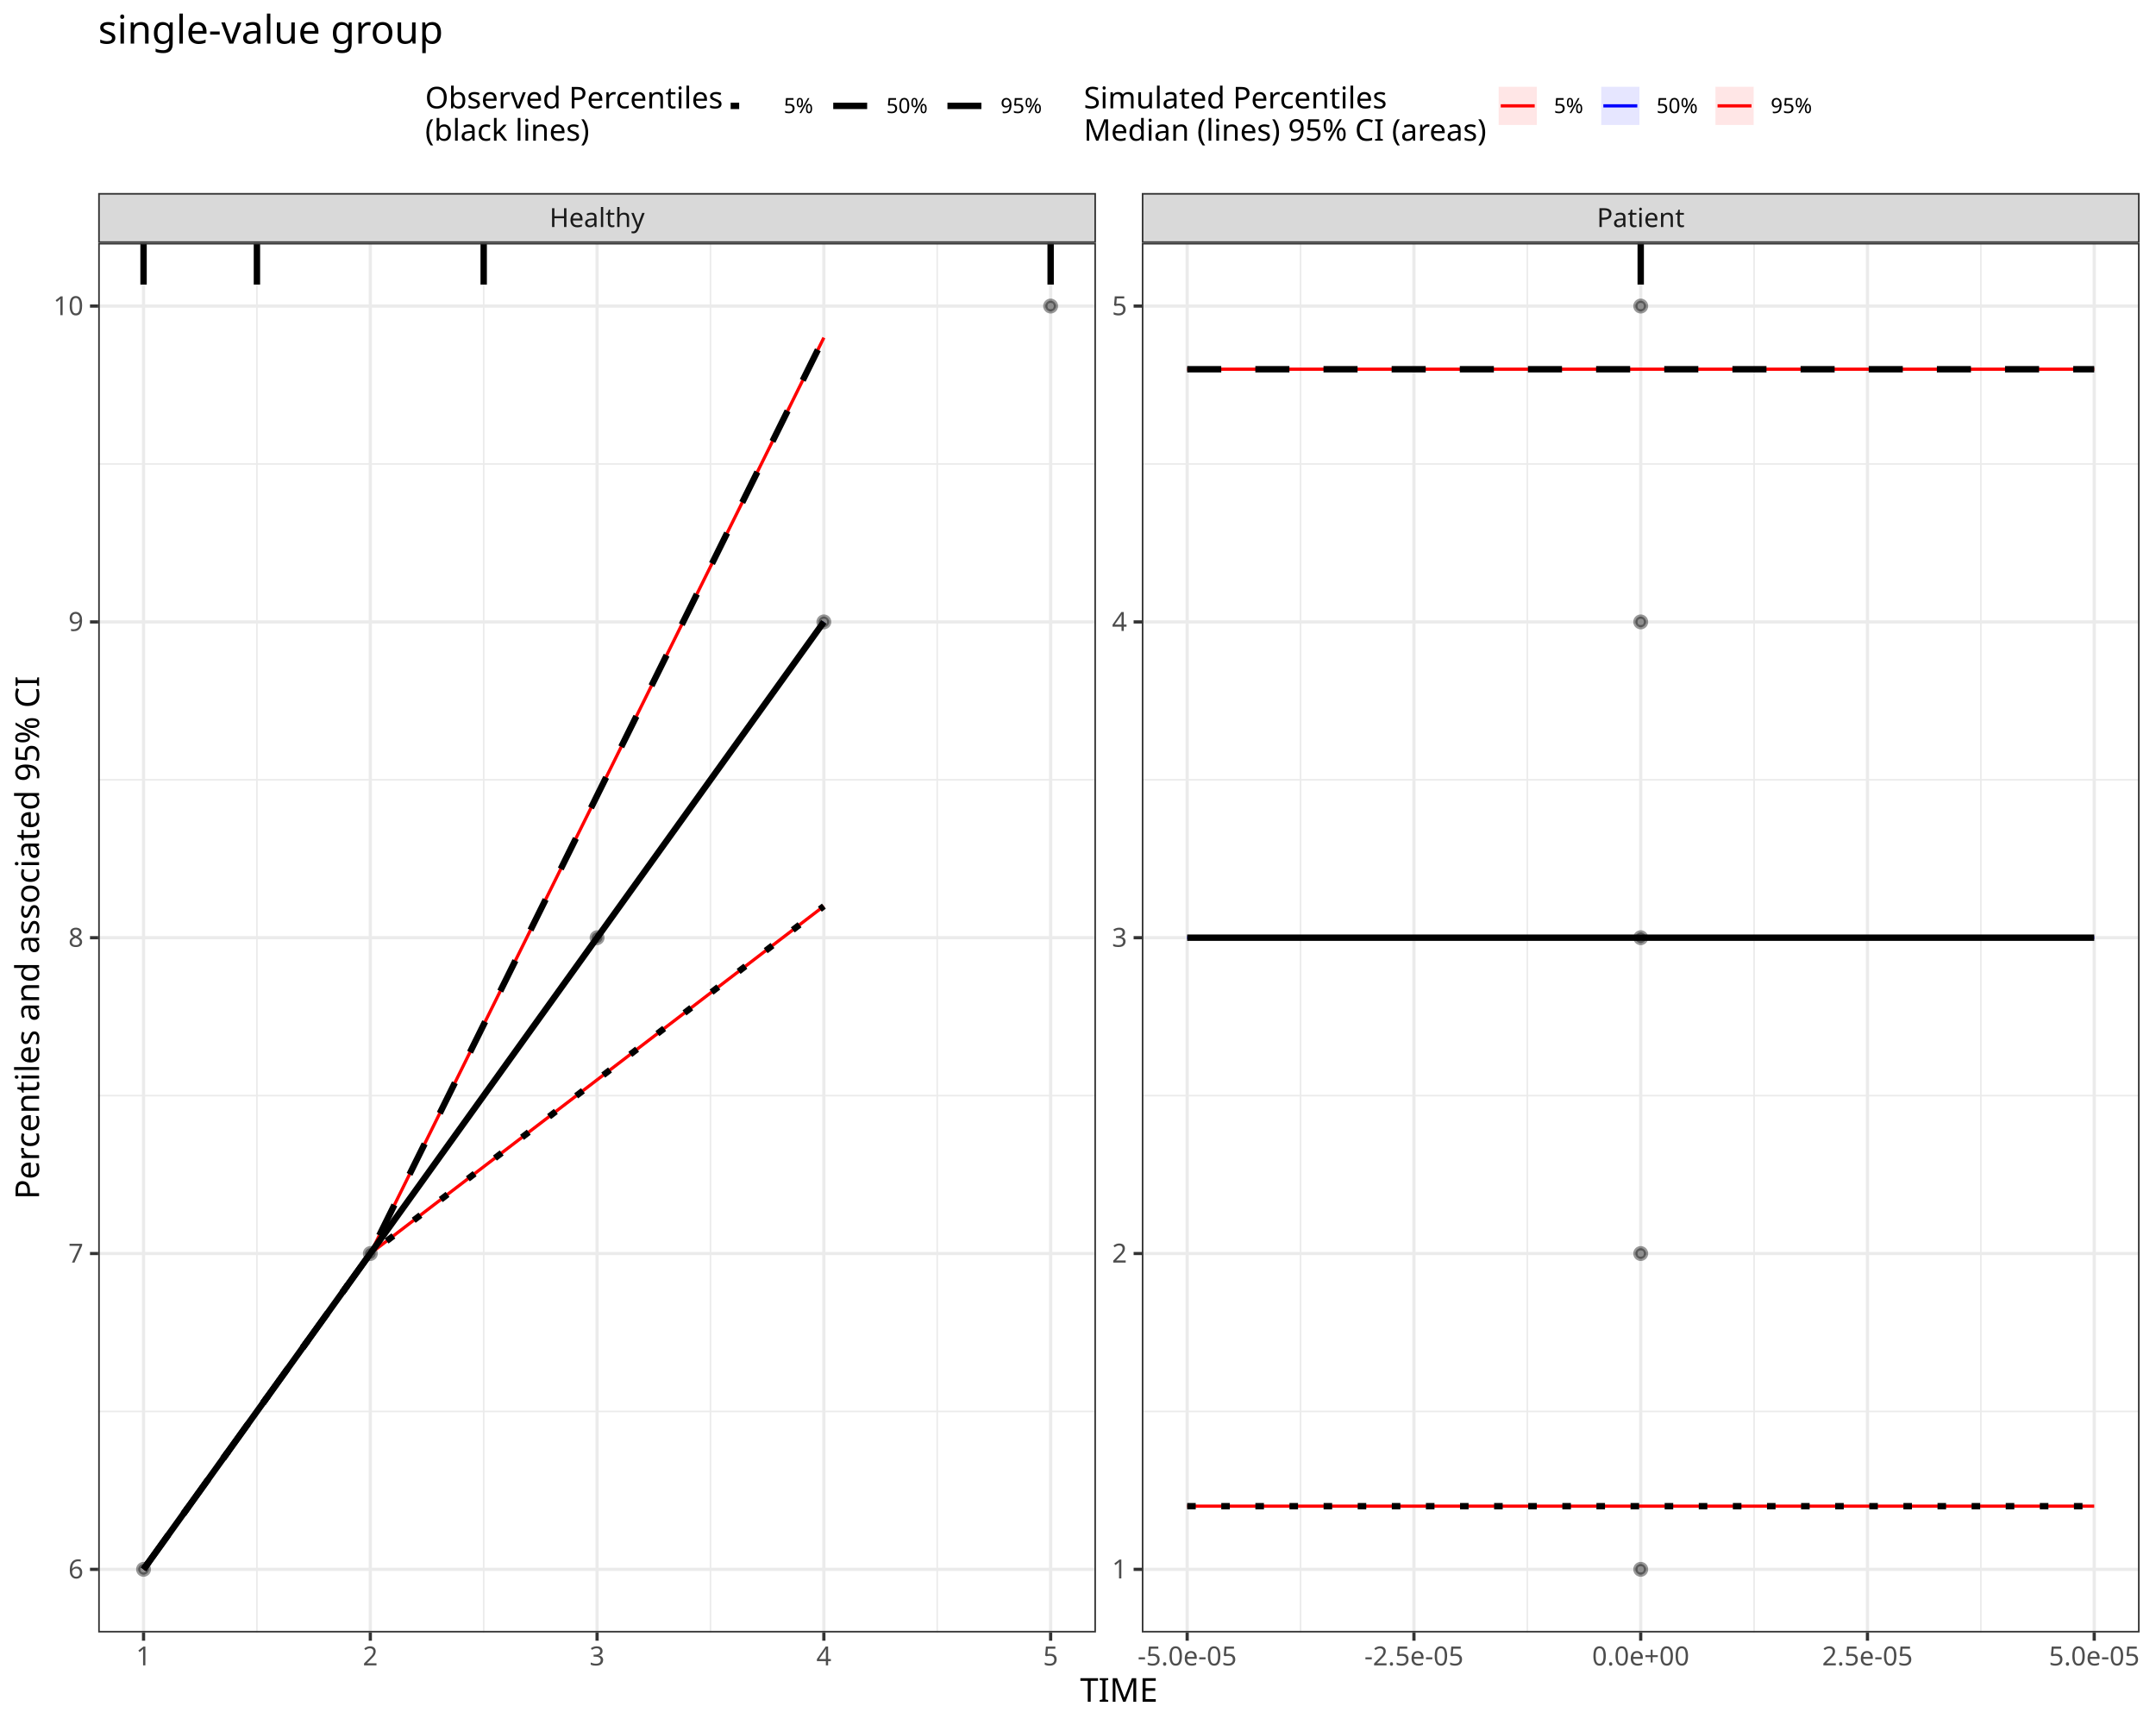
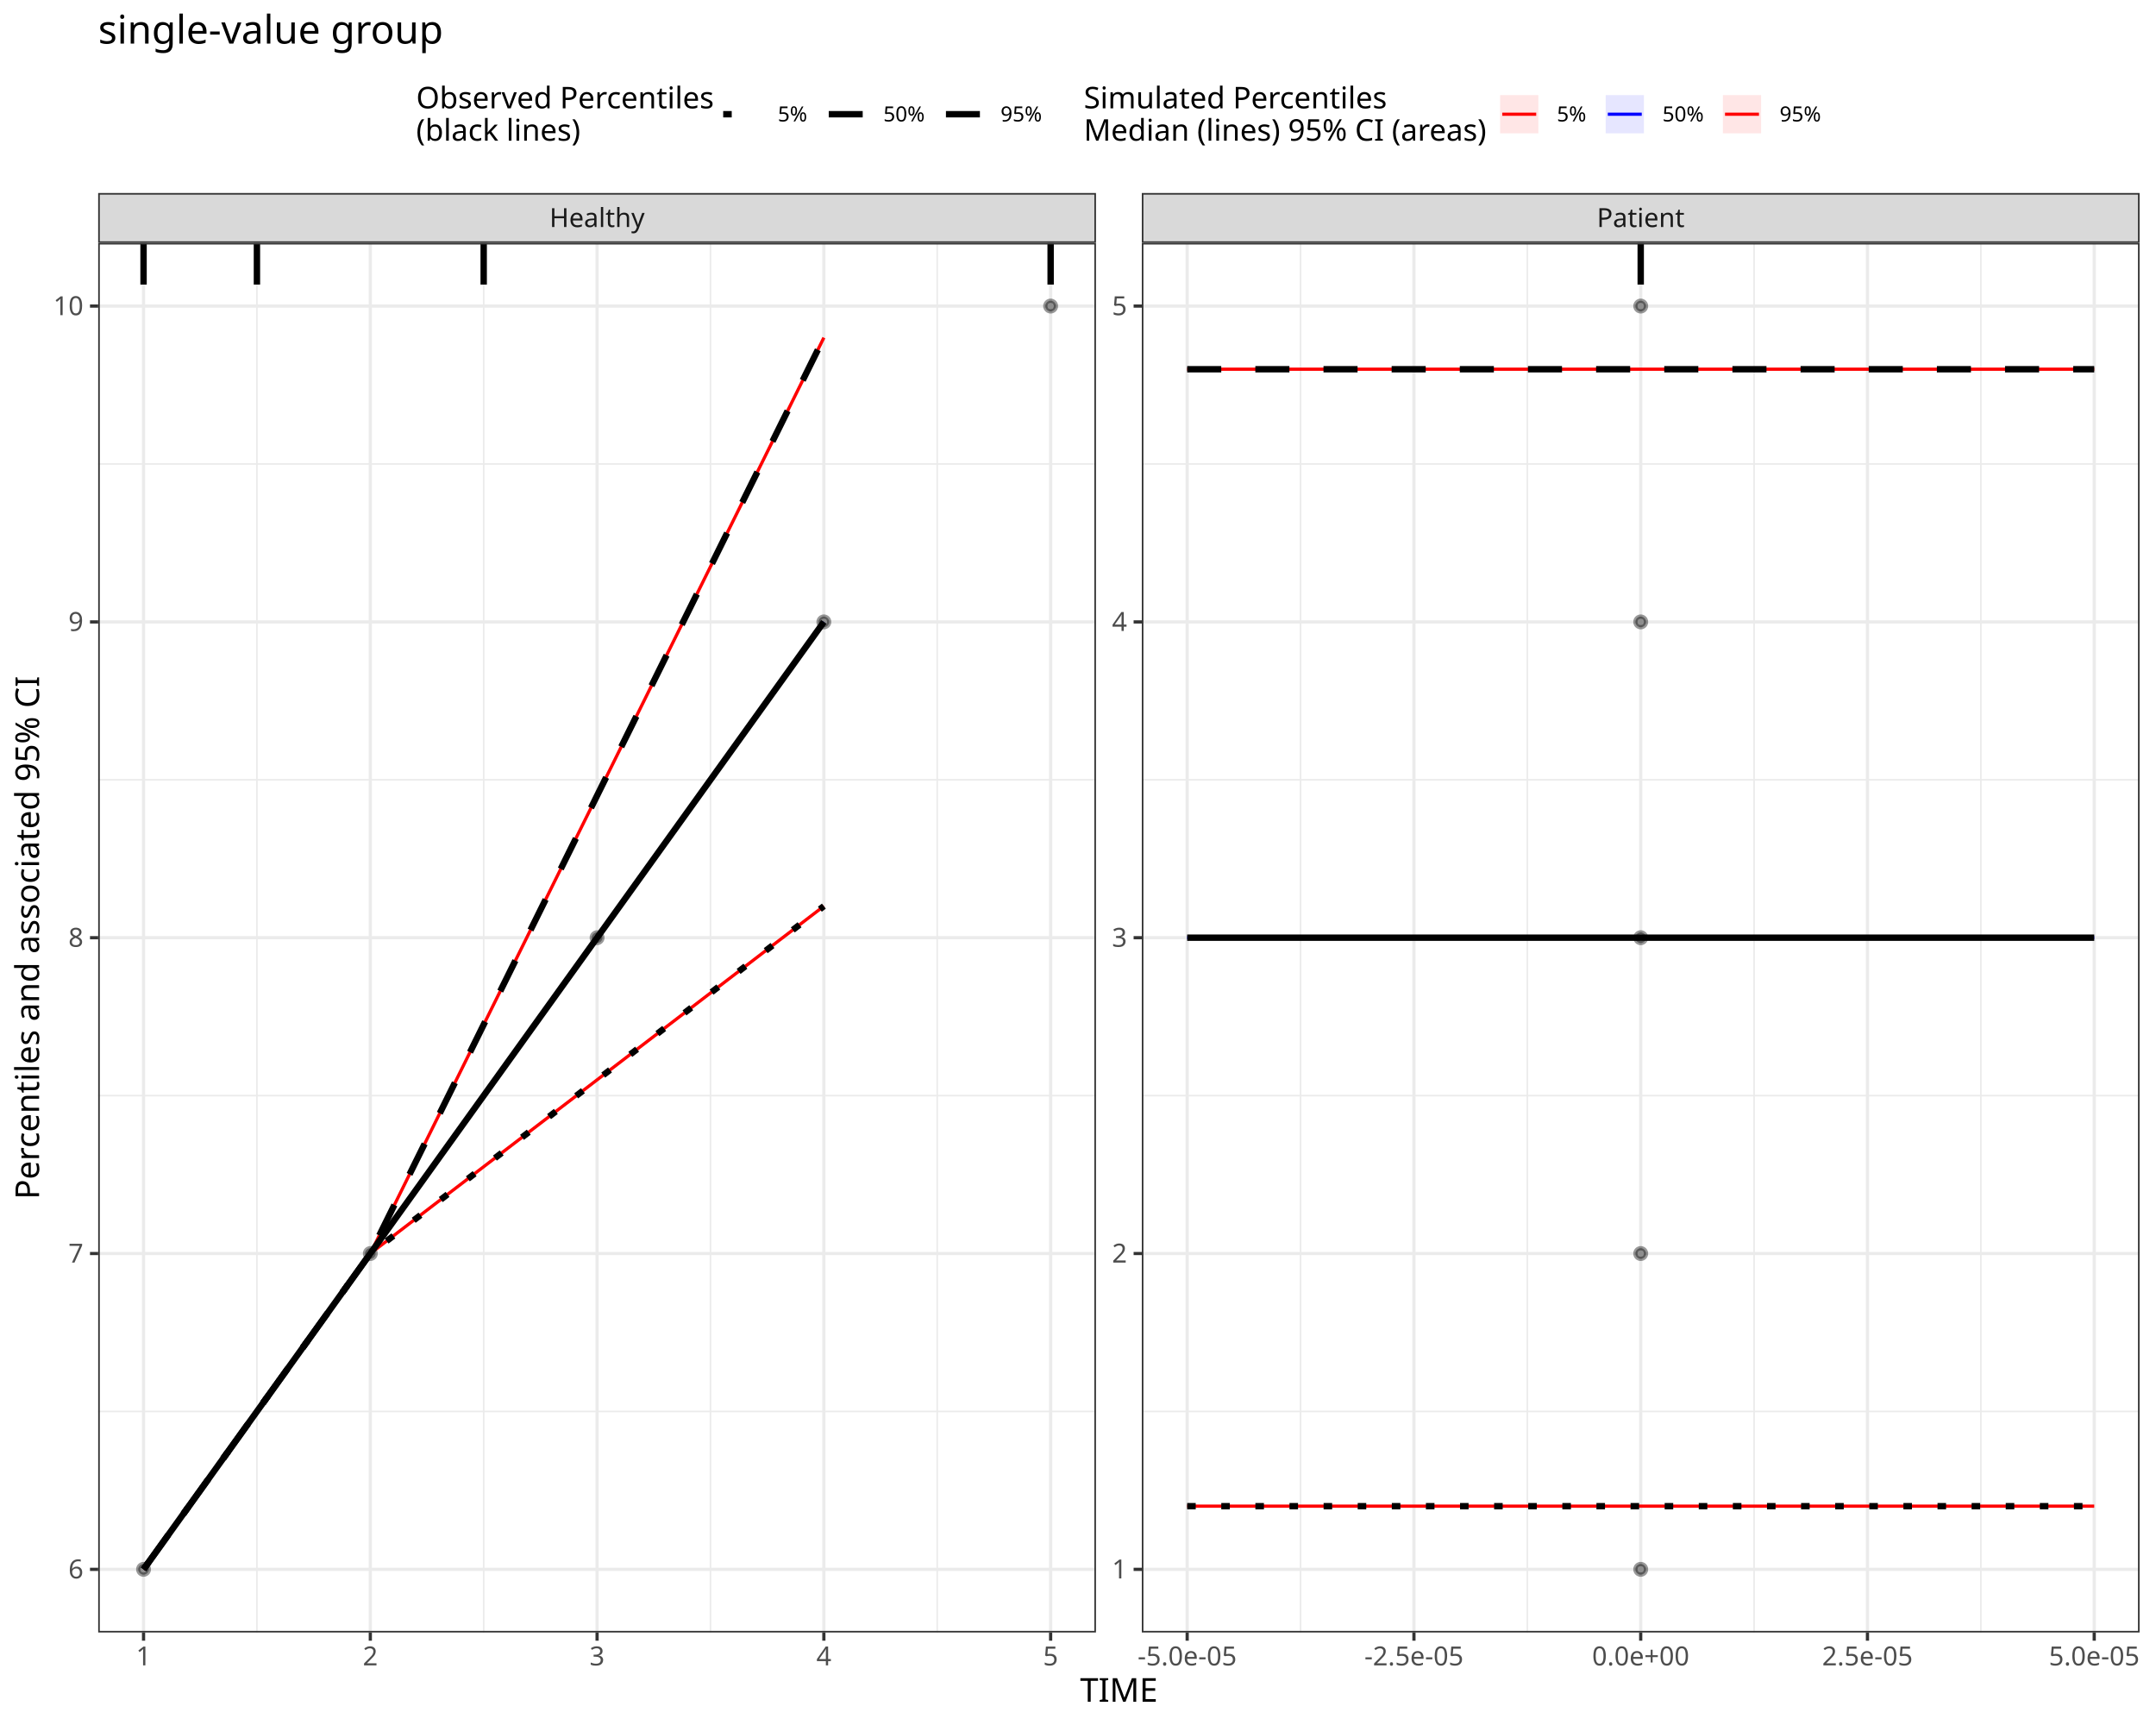
<svg xmlns="http://www.w3.org/2000/svg" class="svglite" data-engine-version="2.0" width="720.00pt" height="576.00pt" viewBox="0 0 720.00 576.00">
  <defs>
    <style type="text/css">
    .svglite line, .svglite polyline, .svglite polygon, .svglite path, .svglite rect, .svglite circle {
      fill: none;
      stroke: #000000;
      stroke-linecap: round;
      stroke-linejoin: round;
      stroke-miterlimit: 10.00;
    }
  </style>
  </defs>
  <rect width="100%" height="100%" style="stroke: none; fill: #FFFFFF;" />
  <defs>
    <clipPath id="cpMC4wMHw3MjAuMDB8MC4wMHw1NzYuMDA=">
      <rect x="0.00" y="0.00" width="720.00" height="576.00" />
    </clipPath>
  </defs>
  <g clip-path="url(#cpMC4wMHw3MjAuMDB8MC4wMHw1NzYuMDA=)">
-     <rect x="0.00" y="0.00" width="720.00" height="576.00" style="stroke-width: 1.07; stroke: #FFFFFF; fill: #FFFFFF;" />
+     <rect x="-0" y="0.00" width="720.00" height="576.00" style="stroke-width: 1.07; stroke: #FFFFFF; fill: #FFFFFF;" />
  </g>
  <defs>
    <clipPath id="cpMzIuNzl8MzY2LjAwfDgxLjExfDU0NS4xMQ==">
      <rect x="32.79" y="81.11" width="333.21" height="464.00" />
    </clipPath>
  </defs>
  <g clip-path="url(#cpMzIuNzl8MzY2LjAwfDgxLjExfDU0NS4xMQ==)">
    <rect x="32.79" y="81.11" width="333.21" height="464.00" style="stroke-width: 1.07; stroke: none; fill: #FFFFFF;" />
    <polyline points="32.79,471.29 366.00,471.29 " style="stroke-width: 0.53; stroke: #EBEBEB; stroke-linecap: butt;" />
    <polyline points="32.79,365.84 366.00,365.84 " style="stroke-width: 0.53; stroke: #EBEBEB; stroke-linecap: butt;" />
    <polyline points="32.79,260.38 366.00,260.38 " style="stroke-width: 0.53; stroke: #EBEBEB; stroke-linecap: butt;" />
    <polyline points="32.79,154.93 366.00,154.93 " style="stroke-width: 0.53; stroke: #EBEBEB; stroke-linecap: butt;" />
    <polyline points="85.80,545.11 85.80,81.11 " style="stroke-width: 0.53; stroke: #EBEBEB; stroke-linecap: butt;" />
    <polyline points="161.53,545.11 161.53,81.11 " style="stroke-width: 0.53; stroke: #EBEBEB; stroke-linecap: butt;" />
    <polyline points="237.26,545.11 237.26,81.11 " style="stroke-width: 0.53; stroke: #EBEBEB; stroke-linecap: butt;" />
    <polyline points="312.99,545.11 312.99,81.11 " style="stroke-width: 0.53; stroke: #EBEBEB; stroke-linecap: butt;" />
    <polyline points="32.79,524.02 366.00,524.02 " style="stroke-width: 1.07; stroke: #EBEBEB; stroke-linecap: butt;" />
    <polyline points="32.79,418.57 366.00,418.57 " style="stroke-width: 1.07; stroke: #EBEBEB; stroke-linecap: butt;" />
    <polyline points="32.79,313.11 366.00,313.11 " style="stroke-width: 1.07; stroke: #EBEBEB; stroke-linecap: butt;" />
    <polyline points="32.79,207.66 366.00,207.66 " style="stroke-width: 1.07; stroke: #EBEBEB; stroke-linecap: butt;" />
    <polyline points="32.79,102.20 366.00,102.20 " style="stroke-width: 1.07; stroke: #EBEBEB; stroke-linecap: butt;" />
    <polyline points="47.94,545.11 47.94,81.11 " style="stroke-width: 1.07; stroke: #EBEBEB; stroke-linecap: butt;" />
    <polyline points="123.67,545.11 123.67,81.11 " style="stroke-width: 1.07; stroke: #EBEBEB; stroke-linecap: butt;" />
    <polyline points="199.40,545.11 199.40,81.11 " style="stroke-width: 1.07; stroke: #EBEBEB; stroke-linecap: butt;" />
    <polyline points="275.13,545.11 275.13,81.11 " style="stroke-width: 1.07; stroke: #EBEBEB; stroke-linecap: butt;" />
    <polyline points="350.86,545.11 350.86,81.11 " style="stroke-width: 1.07; stroke: #EBEBEB; stroke-linecap: butt;" />
    <polygon points="47.94,524.02 123.67,418.57 275.13,302.57 275.13,302.57 123.67,418.57 47.94,524.02 " style="stroke-width: 0.00; stroke: none; stroke-linecap: butt; fill: #FF0000; fill-opacity: 0.10;" />
    <polyline points="47.94,524.02 123.67,418.57 275.13,302.57 " style="stroke-width: 1.07; stroke: none; stroke-linecap: butt;" />
    <polyline points="275.13,302.57 123.67,418.57 47.94,524.02 " style="stroke-width: 1.07; stroke: none; stroke-linecap: butt;" />
    <polygon points="47.94,524.02 123.67,418.57 275.13,207.66 275.13,207.66 123.67,418.57 47.94,524.02 " style="stroke-width: 0.00; stroke: none; stroke-linecap: butt; fill: #0000FF; fill-opacity: 0.10;" />
    <polyline points="47.94,524.02 123.67,418.57 275.13,207.66 " style="stroke-width: 1.07; stroke: none; stroke-linecap: butt;" />
    <polyline points="275.13,207.66 123.67,418.57 47.94,524.02 " style="stroke-width: 1.07; stroke: none; stroke-linecap: butt;" />
    <polygon points="47.94,524.02 123.67,418.57 275.13,112.75 275.13,112.75 123.67,418.57 47.94,524.02 " style="stroke-width: 0.00; stroke: none; stroke-linecap: butt; fill: #FF0000; fill-opacity: 0.10;" />
    <polyline points="47.94,524.02 123.67,418.57 275.13,112.75 " style="stroke-width: 1.07; stroke: none; stroke-linecap: butt;" />
    <polyline points="275.13,112.75 123.67,418.57 47.94,524.02 " style="stroke-width: 1.07; stroke: none; stroke-linecap: butt;" />
    <polyline points="47.94,524.02 123.67,418.57 275.13,302.57 " style="stroke-width: 1.07; stroke: #FF0000; stroke-linecap: butt;" />
    <polyline points="47.94,524.02 123.67,418.57 275.13,207.66 " style="stroke-width: 1.07; stroke: #0000FF; stroke-linecap: butt;" />
    <polyline points="47.94,524.02 123.67,418.57 275.13,112.75 " style="stroke-width: 1.07; stroke: #FF0000; stroke-linecap: butt;" />
    <polyline points="47.94,524.02 123.67,418.57 275.13,302.57 " style="stroke-width: 2.13; stroke-dasharray: 2.85,8.54; stroke-linecap: butt;" />
    <polyline points="47.94,524.02 123.67,418.57 275.13,207.66 " style="stroke-width: 2.13; stroke-linecap: butt;" />
    <polyline points="47.94,524.02 123.67,418.57 275.13,112.75 " style="stroke-width: 2.13; stroke-dasharray: 11.38,11.38; stroke-linecap: butt;" />
    <circle cx="47.94" cy="524.02" r="1.78" style="stroke-width: 1.42; stroke: #000000; stroke-opacity: 0.40; fill: #000000; fill-opacity: 0.40;" />
    <circle cx="123.67" cy="418.57" r="1.78" style="stroke-width: 1.42; stroke: #000000; stroke-opacity: 0.40; fill: #000000; fill-opacity: 0.40;" />
    <circle cx="199.40" cy="313.11" r="1.78" style="stroke-width: 1.42; stroke: #000000; stroke-opacity: 0.40; fill: #000000; fill-opacity: 0.40;" />
    <circle cx="275.13" cy="207.66" r="1.78" style="stroke-width: 1.42; stroke: #000000; stroke-opacity: 0.40; fill: #000000; fill-opacity: 0.40;" />
    <circle cx="350.86" cy="102.20" r="1.78" style="stroke-width: 1.42; stroke: #000000; stroke-opacity: 0.40; fill: #000000; fill-opacity: 0.40;" />
    <line x1="47.94" y1="81.11" x2="47.94" y2="95.03" style="stroke-width: 2.13; stroke-linecap: butt;" />
    <line x1="85.80" y1="81.11" x2="85.80" y2="95.03" style="stroke-width: 2.13; stroke-linecap: butt;" />
    <line x1="161.53" y1="81.11" x2="161.53" y2="95.03" style="stroke-width: 2.13; stroke-linecap: butt;" />
    <line x1="350.86" y1="81.11" x2="350.86" y2="95.03" style="stroke-width: 2.13; stroke-linecap: butt;" />
    <rect x="32.79" y="81.11" width="333.21" height="464.00" style="stroke-width: 1.07; stroke: #333333;" />
  </g>
  <g clip-path="url(#cpMC4wMHw3MjAuMDB8MC4wMHw1NzYuMDA=)">
</g>
  <defs>
    <clipPath id="cpMzgxLjMxfDcxNC41Mnw4MS4xMXw1NDUuMTE=">
      <rect x="381.31" y="81.11" width="333.21" height="464.00" />
    </clipPath>
  </defs>
  <g clip-path="url(#cpMzgxLjMxfDcxNC41Mnw4MS4xMXw1NDUuMTE=)">
    <rect x="381.31" y="81.11" width="333.21" height="464.00" style="stroke-width: 1.07; stroke: none; fill: #FFFFFF;" />
    <polyline points="381.31,471.29 714.52,471.29 " style="stroke-width: 0.53; stroke: #EBEBEB; stroke-linecap: butt;" />
    <polyline points="381.31,365.84 714.52,365.84 " style="stroke-width: 0.53; stroke: #EBEBEB; stroke-linecap: butt;" />
    <polyline points="381.31,260.38 714.52,260.38 " style="stroke-width: 0.53; stroke: #EBEBEB; stroke-linecap: butt;" />
    <polyline points="381.31,154.93 714.52,154.93 " style="stroke-width: 0.53; stroke: #EBEBEB; stroke-linecap: butt;" />
    <polyline points="434.32,545.11 434.32,81.11 " style="stroke-width: 0.53; stroke: #EBEBEB; stroke-linecap: butt;" />
    <polyline points="510.05,545.11 510.05,81.11 " style="stroke-width: 0.53; stroke: #EBEBEB; stroke-linecap: butt;" />
    <polyline points="585.78,545.11 585.78,81.11 " style="stroke-width: 0.53; stroke: #EBEBEB; stroke-linecap: butt;" />
    <polyline points="661.51,545.11 661.51,81.11 " style="stroke-width: 0.53; stroke: #EBEBEB; stroke-linecap: butt;" />
    <polyline points="381.31,524.02 714.52,524.02 " style="stroke-width: 1.07; stroke: #EBEBEB; stroke-linecap: butt;" />
    <polyline points="381.31,418.57 714.52,418.57 " style="stroke-width: 1.07; stroke: #EBEBEB; stroke-linecap: butt;" />
    <polyline points="381.31,313.11 714.52,313.11 " style="stroke-width: 1.07; stroke: #EBEBEB; stroke-linecap: butt;" />
    <polyline points="381.31,207.66 714.52,207.66 " style="stroke-width: 1.07; stroke: #EBEBEB; stroke-linecap: butt;" />
    <polyline points="381.31,102.20 714.52,102.20 " style="stroke-width: 1.07; stroke: #EBEBEB; stroke-linecap: butt;" />
    <polyline points="396.46,545.11 396.46,81.11 " style="stroke-width: 1.07; stroke: #EBEBEB; stroke-linecap: butt;" />
    <polyline points="472.19,545.11 472.19,81.11 " style="stroke-width: 1.07; stroke: #EBEBEB; stroke-linecap: butt;" />
    <polyline points="547.92,545.11 547.92,81.11 " style="stroke-width: 1.07; stroke: #EBEBEB; stroke-linecap: butt;" />
    <polyline points="623.64,545.11 623.64,81.11 " style="stroke-width: 1.07; stroke: #EBEBEB; stroke-linecap: butt;" />
    <polyline points="699.37,545.11 699.37,81.11 " style="stroke-width: 1.07; stroke: #EBEBEB; stroke-linecap: butt;" />
    <polygon points="396.46,502.93 699.37,502.93 699.37,502.93 396.46,502.93 " style="stroke-width: 0.00; stroke: none; stroke-linecap: butt; fill: #FF0000; fill-opacity: 0.10;" />
    <polyline points="396.46,502.93 699.37,502.93 " style="stroke-width: 1.07; stroke: none; stroke-linecap: butt;" />
    <polyline points="699.37,502.93 396.46,502.93 " style="stroke-width: 1.07; stroke: none; stroke-linecap: butt;" />
    <polygon points="396.46,313.11 699.37,313.11 699.37,313.11 396.46,313.11 " style="stroke-width: 0.00; stroke: none; stroke-linecap: butt; fill: #0000FF; fill-opacity: 0.10;" />
    <polyline points="396.46,313.11 699.37,313.11 " style="stroke-width: 1.07; stroke: none; stroke-linecap: butt;" />
    <polyline points="699.37,313.11 396.46,313.11 " style="stroke-width: 1.07; stroke: none; stroke-linecap: butt;" />
    <polygon points="396.46,123.29 699.37,123.29 699.37,123.29 396.46,123.29 " style="stroke-width: 0.00; stroke: none; stroke-linecap: butt; fill: #FF0000; fill-opacity: 0.10;" />
    <polyline points="396.46,123.29 699.37,123.29 " style="stroke-width: 1.07; stroke: none; stroke-linecap: butt;" />
    <polyline points="699.37,123.29 396.46,123.29 " style="stroke-width: 1.07; stroke: none; stroke-linecap: butt;" />
    <polyline points="396.46,502.93 699.37,502.93 " style="stroke-width: 1.07; stroke: #FF0000; stroke-linecap: butt;" />
    <polyline points="396.46,313.11 699.37,313.11 " style="stroke-width: 1.07; stroke: #0000FF; stroke-linecap: butt;" />
    <polyline points="396.46,123.29 699.37,123.29 " style="stroke-width: 1.07; stroke: #FF0000; stroke-linecap: butt;" />
    <polyline points="396.46,502.93 699.37,502.93 " style="stroke-width: 2.13; stroke-dasharray: 2.85,8.54; stroke-linecap: butt;" />
    <polyline points="396.46,313.11 699.37,313.11 " style="stroke-width: 2.13; stroke-linecap: butt;" />
    <polyline points="396.46,123.29 699.37,123.29 " style="stroke-width: 2.13; stroke-dasharray: 11.38,11.38; stroke-linecap: butt;" />
    <circle cx="547.92" cy="524.02" r="1.78" style="stroke-width: 1.42; stroke: #000000; stroke-opacity: 0.40; fill: #000000; fill-opacity: 0.40;" />
    <circle cx="547.92" cy="418.57" r="1.78" style="stroke-width: 1.42; stroke: #000000; stroke-opacity: 0.40; fill: #000000; fill-opacity: 0.40;" />
    <circle cx="547.92" cy="313.11" r="1.78" style="stroke-width: 1.42; stroke: #000000; stroke-opacity: 0.40; fill: #000000; fill-opacity: 0.40;" />
    <circle cx="547.92" cy="207.66" r="1.78" style="stroke-width: 1.42; stroke: #000000; stroke-opacity: 0.40; fill: #000000; fill-opacity: 0.40;" />
    <circle cx="547.92" cy="102.20" r="1.78" style="stroke-width: 1.42; stroke: #000000; stroke-opacity: 0.40; fill: #000000; fill-opacity: 0.40;" />
    <line x1="547.92" y1="81.11" x2="547.92" y2="95.03" style="stroke-width: 2.13; stroke-linecap: butt;" />
    <rect x="381.31" y="81.11" width="333.21" height="464.00" style="stroke-width: 1.07; stroke: #333333;" />
  </g>
  <g clip-path="url(#cpMC4wMHw3MjAuMDB8MC4wMHw1NzYuMDA=)">
</g>
  <defs>
    <clipPath id="cpMzIuNzl8MzY2LjAwfDY0LjQ2fDgxLjEx">
      <rect x="32.79" y="64.46" width="333.21" height="16.65" />
    </clipPath>
  </defs>
  <g clip-path="url(#cpMzIuNzl8MzY2LjAwfDY0LjQ2fDgxLjEx)">
    <rect x="32.79" y="64.46" width="333.21" height="16.65" style="stroke-width: 1.07; stroke: #333333; fill: #D9D9D9;" />
    <text x="199.40" y="75.81" text-anchor="middle" style="font-size: 8.80px; fill: #1A1A1A; font-family: sans;" textLength="29.84px" lengthAdjust="spacingAndGlyphs">Healthy</text>
  </g>
  <g clip-path="url(#cpMC4wMHw3MjAuMDB8MC4wMHw1NzYuMDA=)">
</g>
  <defs>
    <clipPath id="cpMzgxLjMxfDcxNC41Mnw2NC40Nnw4MS4xMQ==">
      <rect x="381.31" y="64.46" width="333.21" height="16.65" />
    </clipPath>
  </defs>
  <g clip-path="url(#cpMzgxLjMxfDcxNC41Mnw2NC40Nnw4MS4xMQ==)">
    <rect x="381.31" y="64.46" width="333.21" height="16.65" style="stroke-width: 1.07; stroke: #333333; fill: #D9D9D9;" />
    <text x="547.92" y="75.81" text-anchor="middle" style="font-size: 8.80px; fill: #1A1A1A; font-family: sans;" textLength="27.40px" lengthAdjust="spacingAndGlyphs">Patient</text>
  </g>
  <g clip-path="url(#cpMC4wMHw3MjAuMDB8MC4wMHw1NzYuMDA=)">
    <polyline points="47.94,547.85 47.94,545.11 " style="stroke-width: 1.07; stroke: #333333; stroke-linecap: butt;" />
    <polyline points="123.67,547.85 123.67,545.11 " style="stroke-width: 1.07; stroke: #333333; stroke-linecap: butt;" />
    <polyline points="199.40,547.85 199.40,545.11 " style="stroke-width: 1.07; stroke: #333333; stroke-linecap: butt;" />
    <polyline points="275.13,547.85 275.13,545.11 " style="stroke-width: 1.07; stroke: #333333; stroke-linecap: butt;" />
    <polyline points="350.86,547.85 350.86,545.11 " style="stroke-width: 1.07; stroke: #333333; stroke-linecap: butt;" />
    <text x="47.94" y="556.10" text-anchor="middle" style="font-size: 8.80px; fill: #4D4D4D; font-family: sans;" textLength="4.89px" lengthAdjust="spacingAndGlyphs">1</text>
    <text x="123.67" y="556.10" text-anchor="middle" style="font-size: 8.80px; fill: #4D4D4D; font-family: sans;" textLength="4.89px" lengthAdjust="spacingAndGlyphs">2</text>
    <text x="199.40" y="556.10" text-anchor="middle" style="font-size: 8.80px; fill: #4D4D4D; font-family: sans;" textLength="4.89px" lengthAdjust="spacingAndGlyphs">3</text>
    <text x="275.13" y="556.10" text-anchor="middle" style="font-size: 8.80px; fill: #4D4D4D; font-family: sans;" textLength="4.89px" lengthAdjust="spacingAndGlyphs">4</text>
    <text x="350.86" y="556.10" text-anchor="middle" style="font-size: 8.80px; fill: #4D4D4D; font-family: sans;" textLength="4.89px" lengthAdjust="spacingAndGlyphs">5</text>
    <polyline points="396.46,547.85 396.46,545.11 " style="stroke-width: 1.07; stroke: #333333; stroke-linecap: butt;" />
    <polyline points="472.19,547.85 472.19,545.11 " style="stroke-width: 1.07; stroke: #333333; stroke-linecap: butt;" />
    <polyline points="547.92,547.85 547.92,545.11 " style="stroke-width: 1.07; stroke: #333333; stroke-linecap: butt;" />
    <polyline points="623.64,547.85 623.64,545.11 " style="stroke-width: 1.07; stroke: #333333; stroke-linecap: butt;" />
    <polyline points="699.37,547.85 699.37,545.11 " style="stroke-width: 1.07; stroke: #333333; stroke-linecap: butt;" />
    <text x="396.46" y="556.10" text-anchor="middle" style="font-size: 8.80px; fill: #4D4D4D; font-family: sans;" textLength="32.78px" lengthAdjust="spacingAndGlyphs">-5.0e-05</text>
    <text x="472.19" y="556.10" text-anchor="middle" style="font-size: 8.80px; fill: #4D4D4D; font-family: sans;" textLength="32.78px" lengthAdjust="spacingAndGlyphs">-2.5e-05</text>
    <text x="547.92" y="556.10" text-anchor="middle" style="font-size: 8.80px; fill: #4D4D4D; font-family: sans;" textLength="32.06px" lengthAdjust="spacingAndGlyphs">0.0e+00</text>
    <text x="623.64" y="556.10" text-anchor="middle" style="font-size: 8.80px; fill: #4D4D4D; font-family: sans;" textLength="29.85px" lengthAdjust="spacingAndGlyphs">2.5e-05</text>
    <text x="699.37" y="556.10" text-anchor="middle" style="font-size: 8.80px; fill: #4D4D4D; font-family: sans;" textLength="29.85px" lengthAdjust="spacingAndGlyphs">5.0e-05</text>
    <text x="376.38" y="527.05" text-anchor="end" style="font-size: 8.80px; fill: #4D4D4D; font-family: sans;" textLength="4.89px" lengthAdjust="spacingAndGlyphs">1</text>
    <text x="376.38" y="421.59" text-anchor="end" style="font-size: 8.80px; fill: #4D4D4D; font-family: sans;" textLength="4.89px" lengthAdjust="spacingAndGlyphs">2</text>
    <text x="376.38" y="316.14" text-anchor="end" style="font-size: 8.80px; fill: #4D4D4D; font-family: sans;" textLength="4.89px" lengthAdjust="spacingAndGlyphs">3</text>
    <text x="376.38" y="210.68" text-anchor="end" style="font-size: 8.80px; fill: #4D4D4D; font-family: sans;" textLength="4.89px" lengthAdjust="spacingAndGlyphs">4</text>
    <text x="376.38" y="105.23" text-anchor="end" style="font-size: 8.80px; fill: #4D4D4D; font-family: sans;" textLength="4.89px" lengthAdjust="spacingAndGlyphs">5</text>
    <polyline points="378.57,524.02 381.31,524.02 " style="stroke-width: 1.07; stroke: #333333; stroke-linecap: butt;" />
    <polyline points="378.57,418.57 381.31,418.57 " style="stroke-width: 1.07; stroke: #333333; stroke-linecap: butt;" />
    <polyline points="378.57,313.11 381.31,313.11 " style="stroke-width: 1.07; stroke: #333333; stroke-linecap: butt;" />
    <polyline points="378.57,207.66 381.31,207.66 " style="stroke-width: 1.07; stroke: #333333; stroke-linecap: butt;" />
    <polyline points="378.57,102.20 381.31,102.20 " style="stroke-width: 1.07; stroke: #333333; stroke-linecap: butt;" />
    <text x="27.86" y="527.05" text-anchor="end" style="font-size: 8.80px; fill: #4D4D4D; font-family: sans;" textLength="4.89px" lengthAdjust="spacingAndGlyphs">6</text>
    <text x="27.86" y="421.59" text-anchor="end" style="font-size: 8.80px; fill: #4D4D4D; font-family: sans;" textLength="4.89px" lengthAdjust="spacingAndGlyphs">7</text>
    <text x="27.86" y="316.14" text-anchor="end" style="font-size: 8.80px; fill: #4D4D4D; font-family: sans;" textLength="4.89px" lengthAdjust="spacingAndGlyphs">8</text>
    <text x="27.86" y="210.68" text-anchor="end" style="font-size: 8.80px; fill: #4D4D4D; font-family: sans;" textLength="4.89px" lengthAdjust="spacingAndGlyphs">9</text>
    <text x="27.86" y="105.23" text-anchor="end" style="font-size: 8.80px; fill: #4D4D4D; font-family: sans;" textLength="9.79px" lengthAdjust="spacingAndGlyphs">10</text>
    <polyline points="30.05,524.02 32.79,524.02 " style="stroke-width: 1.07; stroke: #333333; stroke-linecap: butt;" />
    <polyline points="30.05,418.57 32.79,418.57 " style="stroke-width: 1.07; stroke: #333333; stroke-linecap: butt;" />
    <polyline points="30.05,313.11 32.79,313.11 " style="stroke-width: 1.07; stroke: #333333; stroke-linecap: butt;" />
    <polyline points="30.05,207.66 32.79,207.66 " style="stroke-width: 1.07; stroke: #333333; stroke-linecap: butt;" />
    <polyline points="30.05,102.20 32.79,102.20 " style="stroke-width: 1.07; stroke: #333333; stroke-linecap: butt;" />
    <text x="373.66" y="568.24" text-anchor="middle" style="font-size: 11.00px; font-family: sans;" textLength="26.28px" lengthAdjust="spacingAndGlyphs">TIME</text>
    <text transform="translate(13.05,313.11) rotate(-90)" text-anchor="middle" style="font-size: 11.00px; font-family: sans;" textLength="170.62px" lengthAdjust="spacingAndGlyphs">Percentiles and associated 95% CI</text>
-     <rect x="136.50" y="22.78" width="217.13" height="30.72" style="stroke-width: 1.07; stroke: none; fill: #FFFFFF;" />
-     <text x="141.98" y="36.18" style="font-size: 10.00px; font-family: sans;" textLength="95.62px" lengthAdjust="spacingAndGlyphs">Observed Percentiles</text>
-     <text x="141.98" y="46.98" style="font-size: 10.00px; font-family: sans;" textLength="53.36px" lengthAdjust="spacingAndGlyphs">(black lines)</text>
-     <rect x="242.58" y="28.26" width="14.17" height="14.17" style="stroke-width: 1.07; stroke: none; fill: #FFFFFF;" />
-     <line x1="244.00" y1="35.35" x2="255.34" y2="35.35" style="stroke-width: 2.13; stroke-dasharray: 2.85,8.54; stroke-linecap: butt;" />
-     <rect x="276.84" y="28.26" width="14.17" height="14.17" style="stroke-width: 1.07; stroke: none; fill: #FFFFFF;" />
-     <line x1="278.26" y1="35.35" x2="289.59" y2="35.35" style="stroke-width: 2.13; stroke-linecap: butt;" />
-     <rect x="314.99" y="28.26" width="14.17" height="14.17" style="stroke-width: 1.07; stroke: none; fill: #FFFFFF;" />
-     <line x1="316.40" y1="35.35" x2="327.74" y2="35.35" style="stroke-width: 2.13; stroke-dasharray: 11.38,11.38; stroke-linecap: butt;" />
-     <text x="261.74" y="37.76" style="font-size: 7.00px; font-family: sans;" textLength="10.12px" lengthAdjust="spacingAndGlyphs">5%</text>
-     <text x="295.99" y="37.76" style="font-size: 7.00px; font-family: sans;" textLength="14.01px" lengthAdjust="spacingAndGlyphs">50%</text>
-     <text x="334.14" y="37.76" style="font-size: 7.00px; font-family: sans;" textLength="14.01px" lengthAdjust="spacingAndGlyphs">95%</text>
-     <rect x="356.47" y="22.78" width="254.35" height="30.72" style="stroke-width: 1.07; stroke: none; fill: #FFFFFF;" />
+     <rect x="133.51" y="22.78" width="220.12" height="30.72" style="stroke-width: 1.07; stroke: none; fill: #FFFFFF;" />
+     <text x="138.99" y="36.18" style="font-size: 10.00px; font-family: sans;" textLength="95.62px" lengthAdjust="spacingAndGlyphs">Observed Percentiles</text>
+     <text x="138.99" y="46.98" style="font-size: 10.00px; font-family: sans;" textLength="53.36px" lengthAdjust="spacingAndGlyphs">(black lines)</text>
+     <rect x="240.09" y="31.06" width="14.17" height="14.17" style="stroke-width: 1.07; stroke: none; fill: #FFFFFF;" />
+     <line x1="241.51" y1="38.14" x2="252.85" y2="38.14" style="stroke-width: 2.13; stroke-dasharray: 2.85,8.54; stroke-linecap: butt;" />
+     <rect x="275.34" y="31.06" width="14.17" height="14.17" style="stroke-width: 1.07; stroke: none; fill: #FFFFFF;" />
+     <line x1="276.76" y1="38.14" x2="288.10" y2="38.14" style="stroke-width: 2.13; stroke-linecap: butt;" />
+     <rect x="314.49" y="31.06" width="14.17" height="14.17" style="stroke-width: 1.07; stroke: none; fill: #FFFFFF;" />
+     <line x1="315.90" y1="38.14" x2="327.24" y2="38.14" style="stroke-width: 2.13; stroke-dasharray: 11.38,11.38; stroke-linecap: butt;" />
+     <text x="259.75" y="40.55" style="font-size: 7.00px; font-family: sans;" textLength="10.12px" lengthAdjust="spacingAndGlyphs">5%</text>
+     <text x="295.00" y="40.55" style="font-size: 7.00px; font-family: sans;" textLength="14.01px" lengthAdjust="spacingAndGlyphs">50%</text>
+     <text x="334.14" y="40.55" style="font-size: 7.00px; font-family: sans;" textLength="14.01px" lengthAdjust="spacingAndGlyphs">95%</text>
+     <rect x="356.47" y="22.78" width="257.34" height="30.72" style="stroke-width: 1.07; stroke: none; fill: #FFFFFF;" />
    <text x="361.94" y="36.18" style="font-size: 10.00px; font-family: sans;" textLength="96.73px" lengthAdjust="spacingAndGlyphs">Simulated Percentiles</text>
    <text x="361.94" y="46.98" style="font-size: 10.00px; font-family: sans;" textLength="132.84px" lengthAdjust="spacingAndGlyphs">Median (lines) 95% CI (areas)</text>
-     <rect x="499.77" y="28.26" width="14.17" height="14.17" style="stroke-width: 1.07; stroke: none; fill: #FFFFFF;" />
-     <rect x="500.47" y="28.97" width="12.76" height="12.76" style="stroke-width: 1.07; stroke: none; stroke-linecap: butt; stroke-linejoin: miter; fill: #FF0000; fill-opacity: 0.10;" />
-     <line x1="501.18" y1="35.35" x2="512.52" y2="35.35" style="stroke-width: 1.07; stroke: #FF0000; stroke-linecap: butt;" />
-     <rect x="534.02" y="28.26" width="14.17" height="14.17" style="stroke-width: 1.07; stroke: none; fill: #FFFFFF;" />
-     <rect x="534.73" y="28.97" width="12.76" height="12.76" style="stroke-width: 1.07; stroke: none; stroke-linecap: butt; stroke-linejoin: miter; fill: #0000FF; fill-opacity: 0.10;" />
-     <line x1="535.44" y1="35.35" x2="546.78" y2="35.35" style="stroke-width: 1.07; stroke: #0000FF; stroke-linecap: butt;" />
-     <rect x="572.17" y="28.26" width="14.17" height="14.17" style="stroke-width: 1.07; stroke: none; fill: #FFFFFF;" />
-     <rect x="572.88" y="28.97" width="12.76" height="12.76" style="stroke-width: 1.07; stroke: none; stroke-linecap: butt; stroke-linejoin: miter; fill: #FF0000; fill-opacity: 0.10;" />
-     <line x1="573.58" y1="35.35" x2="584.92" y2="35.35" style="stroke-width: 1.07; stroke: #FF0000; stroke-linecap: butt;" />
-     <text x="518.92" y="37.76" style="font-size: 7.00px; font-family: sans;" textLength="10.12px" lengthAdjust="spacingAndGlyphs">5%</text>
-     <text x="553.17" y="37.76" style="font-size: 7.00px; font-family: sans;" textLength="14.01px" lengthAdjust="spacingAndGlyphs">50%</text>
-     <text x="591.32" y="37.76" style="font-size: 7.00px; font-family: sans;" textLength="14.01px" lengthAdjust="spacingAndGlyphs">95%</text>
+     <rect x="500.26" y="31.06" width="14.17" height="14.17" style="stroke-width: 1.07; stroke: none; fill: #FFFFFF;" />
+     <rect x="500.97" y="31.76" width="12.76" height="12.76" style="stroke-width: 1.07; stroke: none; stroke-linecap: butt; stroke-linejoin: miter; fill: #FF0000; fill-opacity: 0.10;" />
+     <line x1="501.68" y1="38.14" x2="513.02" y2="38.14" style="stroke-width: 1.07; stroke: #FF0000; stroke-linecap: butt;" />
+     <rect x="535.51" y="31.06" width="14.17" height="14.17" style="stroke-width: 1.07; stroke: none; fill: #FFFFFF;" />
+     <rect x="536.22" y="31.76" width="12.76" height="12.76" style="stroke-width: 1.07; stroke: none; stroke-linecap: butt; stroke-linejoin: miter; fill: #0000FF; fill-opacity: 0.10;" />
+     <line x1="536.93" y1="38.14" x2="548.27" y2="38.14" style="stroke-width: 1.07; stroke: #0000FF; stroke-linecap: butt;" />
+     <rect x="574.66" y="31.06" width="14.17" height="14.17" style="stroke-width: 1.07; stroke: none; fill: #FFFFFF;" />
+     <rect x="575.37" y="31.76" width="12.76" height="12.76" style="stroke-width: 1.07; stroke: none; stroke-linecap: butt; stroke-linejoin: miter; fill: #FF0000; fill-opacity: 0.10;" />
+     <line x1="576.07" y1="38.14" x2="587.41" y2="38.14" style="stroke-width: 1.07; stroke: #FF0000; stroke-linecap: butt;" />
+     <text x="519.92" y="40.55" style="font-size: 7.00px; font-family: sans;" textLength="10.12px" lengthAdjust="spacingAndGlyphs">5%</text>
+     <text x="555.17" y="40.55" style="font-size: 7.00px; font-family: sans;" textLength="14.01px" lengthAdjust="spacingAndGlyphs">50%</text>
+     <text x="594.31" y="40.55" style="font-size: 7.00px; font-family: sans;" textLength="14.01px" lengthAdjust="spacingAndGlyphs">95%</text>
    <text x="32.79" y="14.56" style="font-size: 13.20px; font-family: sans;" textLength="107.88px" lengthAdjust="spacingAndGlyphs">single-value group</text>
  </g>
</svg>
